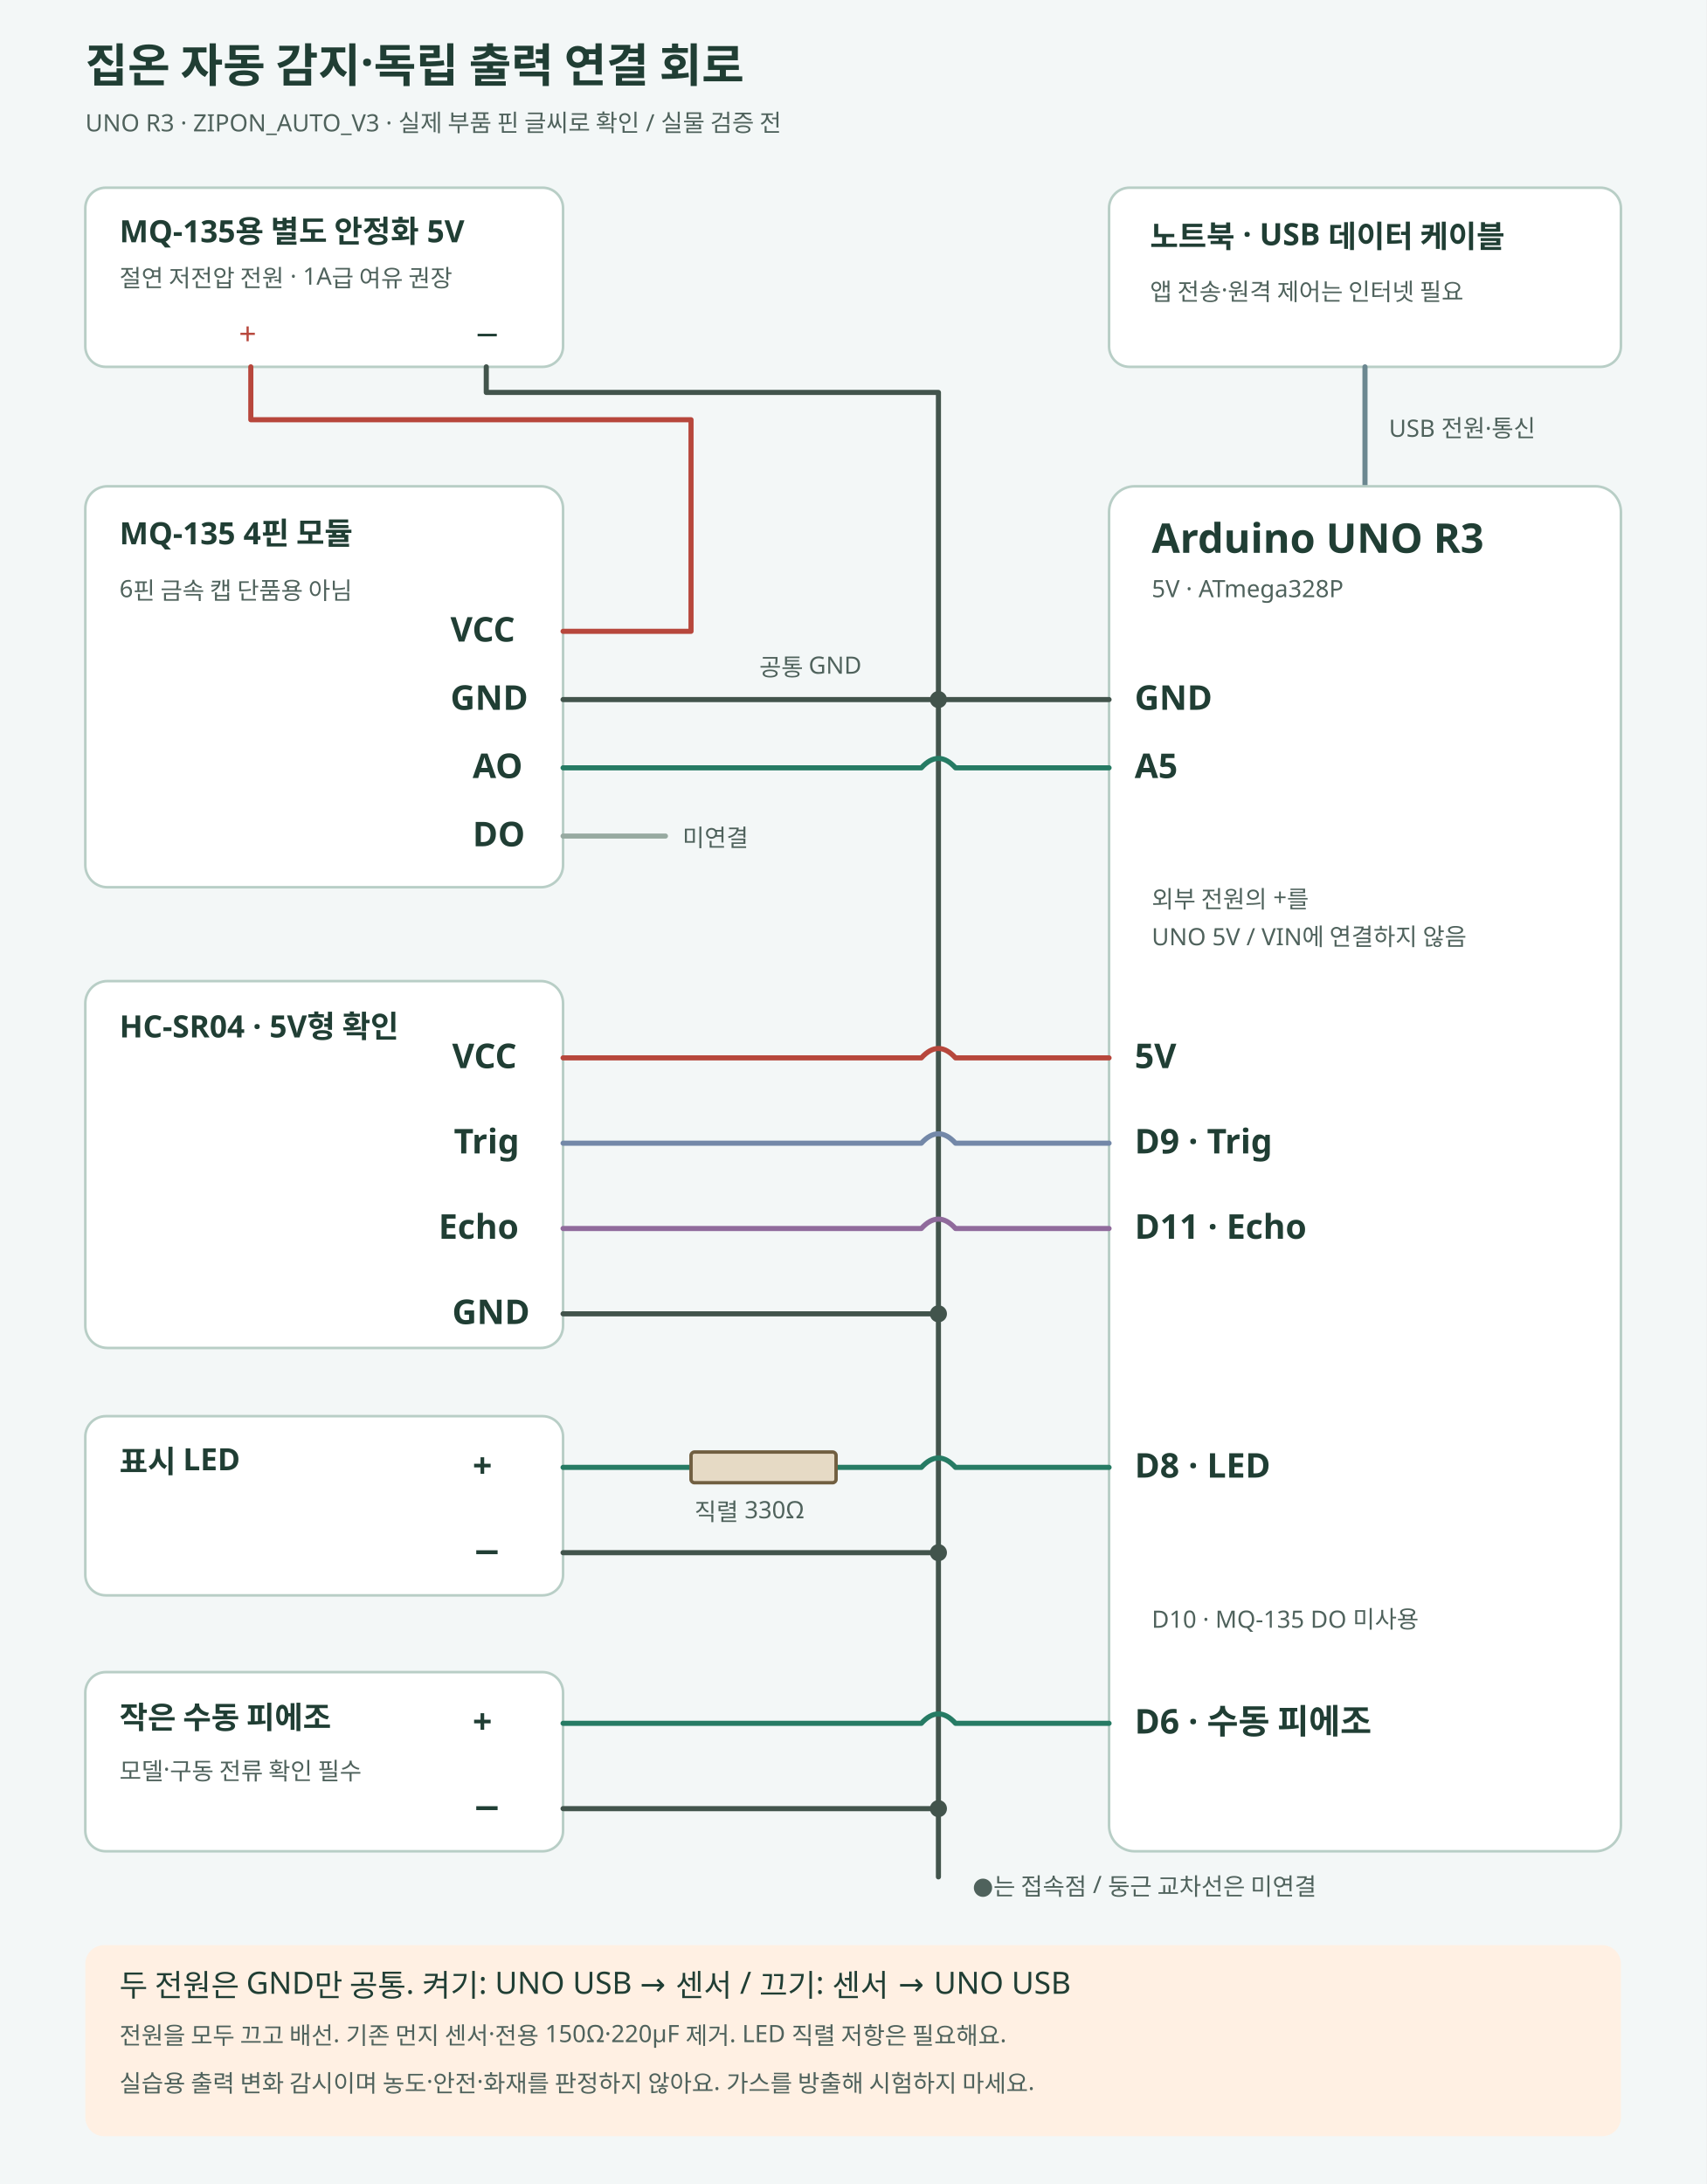
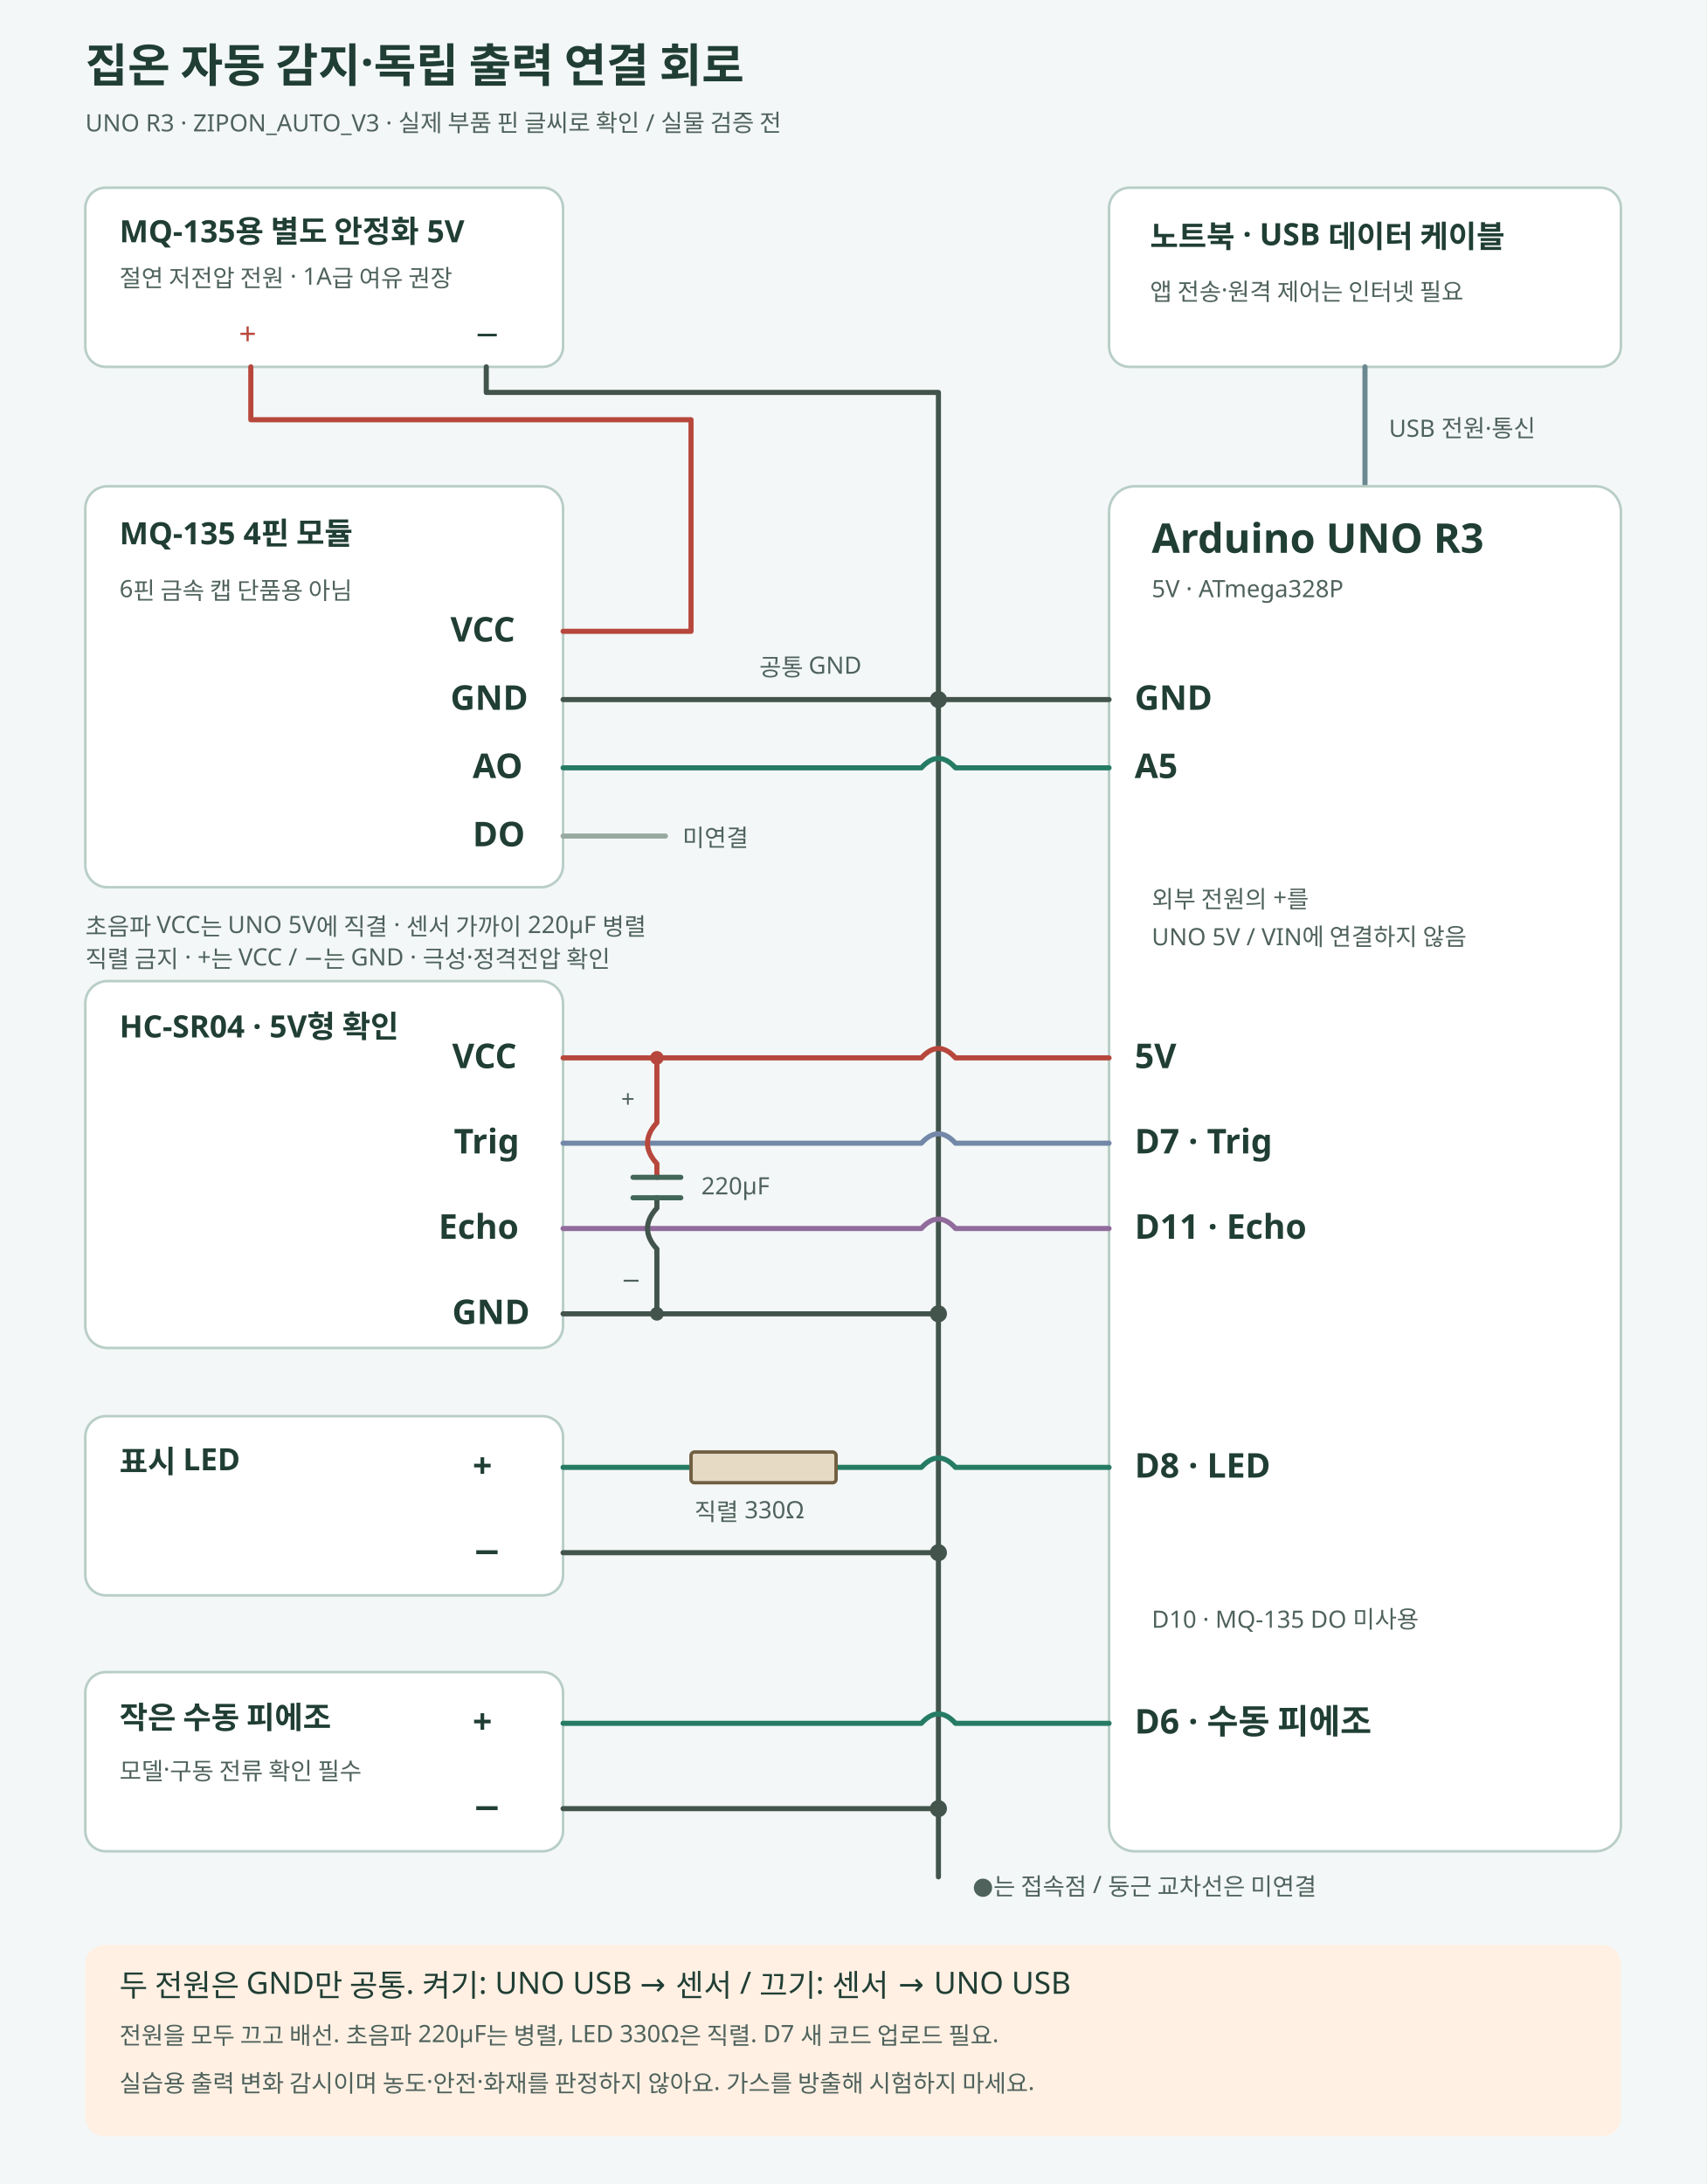
<svg xmlns="http://www.w3.org/2000/svg" width="1000" height="1280" viewBox="0 0 1000 1280" role="img" aria-labelledby="title desc">
  <style>text{font-family:Pretendard,"Malgun Gothic","Apple SD Gothic Neo",sans-serif;fill:#203e34;font-size:18px}.small{font-size:14px;fill:#4f625c}.pin{font-size:20px;font-weight:600}.wire{fill:none;stroke-width:3;stroke-linecap:round;stroke-linejoin:round}.box{fill:#fff;stroke:#b8cec6;stroke-width:1.5}.ground{stroke:#42544c}.signal{stroke:#267b64}.power{stroke:#b7473c}</style>
  <rect width="1000" height="1280" fill="#f3f7f7" />
  <text x="50" y="48" style="font-size:27px;font-weight:700">집온 자동 감지·독립 출력 연결 회로</text>
  <text class="small" x="50" y="77">UNO R3 · ZIPON_AUTO_V3 · 실제 부품 핀 글씨로 확인 / 실물 검증 전</text>
  <rect class="box" x="50" y="110" width="280" height="105" rx="12" />
  <text x="70" y="142" font-weight="700">MQ-135용 별도 안정화 5V</text>
  <text class="small" x="70" y="168">절연 저전압 전원 · 1A급 여유 권장</text>
  <text x="140" y="202" style="fill:#b7473c">+</text>
  <text x="278" y="202">−</text>
  <rect class="box" x="650" y="110" width="300" height="105" rx="12" />
  <text x="674" y="145" font-weight="700">노트북 · USB 데이터 케이블</text>
  <text class="small" x="674" y="176">앱 전송·원격 제어는 인터넷 필요</text>
  <path class="wire" stroke="#6b8790" d="M800 215V285" />
  <text class="small" x="814" y="256">USB 전원·통신</text>
  <rect class="box" x="50" y="285" width="280" height="235" rx="13" />
  <text x="70" y="319" font-weight="700">MQ-135 4핀 모듈</text>
  <text class="small" x="70" y="350">6핀 금속 캡 단품용 아님</text>
  <text class="pin" x="264" y="376">VCC</text>
  <text class="pin" x="264" y="416">GND</text>
  <text class="pin" x="277" y="456">AO</text>
  <text class="pin" x="277" y="496">DO</text>
  <rect class="box" x="650" y="285" width="300" height="800" rx="15" />
  <text x="675" y="324" style="font-size:24px;font-weight:700">Arduino UNO R3</text>
  <text class="small" x="675" y="350">5V · ATmega328P</text>
  <text class="pin" x="665" y="416">GND</text>
  <text class="pin" x="665" y="456">A5</text>
  <text class="pin" x="665" y="626">5V</text>
-   <text class="pin" x="665" y="676">D9 · Trig</text>
+   <text class="pin" x="665" y="676">D7 · Trig</text>
  <text class="pin" x="665" y="726">D11 · Echo</text>
  <text class="pin" x="665" y="866">D8 · LED</text>
  <text class="pin" x="665" y="1016">D6 · 수동 피에조</text>
  <text class="small" x="675" y="532">외부 전원의 +를</text>
  <text class="small" x="675" y="554">UNO 5V / VIN에 연결하지 않음</text>
  <text class="small" x="675" y="954">D10 · MQ-135 DO 미사용</text>
  <path class="wire power" d="M147 215V246H405V370H330" />
  <path class="wire ground" d="M285 215V230H550V1100M330 410H650" />
  <circle cx="550" cy="410" r="5" fill="#42544c" />
  <text class="small" x="445" y="396">공통 GND</text>
  <path class="wire signal" d="M330 450H540Q550 439 560 450H650" />
  <path class="wire" stroke="#97aaa1" d="M330 490H390" />
  <text class="small" x="400" y="496">미연결</text>
  <rect class="box" x="50" y="575" width="280" height="215" rx="13" />
  <text x="70" y="608" font-weight="700">HC-SR04 · 5V형 확인</text>
  <text class="pin" x="265" y="626">VCC</text>
  <text class="pin" x="266" y="676">Trig</text>
  <text class="pin" x="257" y="726">Echo</text>
  <text class="pin" x="265" y="776">GND</text>
  <path class="wire power" d="M330 620H540Q550 609 560 620H650" />
  <path class="wire" stroke="#7388a8" d="M330 670H540Q550 659 560 670H650" />
  <path class="wire" stroke="#906b9c" d="M330 720H540Q550 709 560 720H650" />
  <path class="wire ground" d="M330 770H550" />
  <circle cx="550" cy="770" r="5" fill="#42544c" />
+   <text class="small" x="50" y="548">초음파 VCC는 UNO 5V에 직결 · 센서 가까이 220µF 병렬</text>
+   <text class="small" x="50" y="567">직렬 금지 · +는 VCC / −는 GND · 극성·정격전압 확인</text>
+   <path class="wire power" d="M385 620V658Q374 670 385 682V690" />
+   <path class="wire ground" d="M385 702V708Q374 720 385 732V770" />
+   <path class="wire" stroke="#426657" d="M371 690H399M371 702H399" />
+   <circle cx="385" cy="620" r="4" fill="#b7473c" />
+   <circle cx="385" cy="770" r="4" fill="#42544c" />
+   <text class="small" x="364" y="649">+</text>
+   <text class="small" x="364" y="755">−</text>
+   <text class="small" x="411" y="700">220µF</text>
  <rect class="box" x="50" y="830" width="280" height="105" rx="12" />
  <text x="70" y="863" font-weight="700">표시 LED</text>
  <text class="pin" x="277" y="866">+</text>
  <text class="pin" x="277" y="916">−</text>
  <path class="wire signal" d="M330 860H405M490 860H540Q550 849 560 860H650" />
  <rect x="405" y="851" width="85" height="18" rx="2" fill="#e6dac5" stroke="#715f41" stroke-width="2" />
  <text class="small" x="407" y="891">직렬 330Ω</text>
  <path class="wire ground" d="M330 910H550" />
  <circle cx="550" cy="910" r="5" fill="#42544c" />
  <rect class="box" x="50" y="980" width="280" height="105" rx="12" />
  <text x="70" y="1013" font-weight="700">작은 수동 피에조</text>
  <text class="pin" x="277" y="1016">+</text>
  <text class="pin" x="277" y="1066">−</text>
  <text class="small" x="70" y="1043">모델·구동 전류 확인 필수</text>
  <path class="wire signal" d="M330 1010H540Q550 999 560 1010H650" />
  <path class="wire ground" d="M330 1060H550" />
  <circle cx="550" cy="1060" r="5" fill="#42544c" />
  <text class="small" x="570" y="1110">●는 접속점 / 둥근 교차선은 미연결</text>
  <rect x="50" y="1140" width="900" height="112" rx="11" fill="#fff0e3" />
  <text x="70" y="1170" font-size="17">두 전원은 GND만 공통. 켜기: UNO USB → 센서 / 끄기: 센서 → UNO USB</text>
-   <text class="small" x="70" y="1198">전원을 모두 끄고 배선. 기존 먼지 센서·전용 150Ω·220µF 제거. LED 직렬 저항은 필요해요.</text>
+   <text class="small" x="70" y="1198">전원을 모두 끄고 배선. 초음파 220µF는 병렬, LED 330Ω은 직렬. D7 새 코드 업로드 필요.</text>
  <text class="small" x="70" y="1226">실습용 출력 변화 감시이며 농도·안전·화재를 판정하지 않아요. 가스를 방출해 시험하지 마세요.</text>
</svg>
